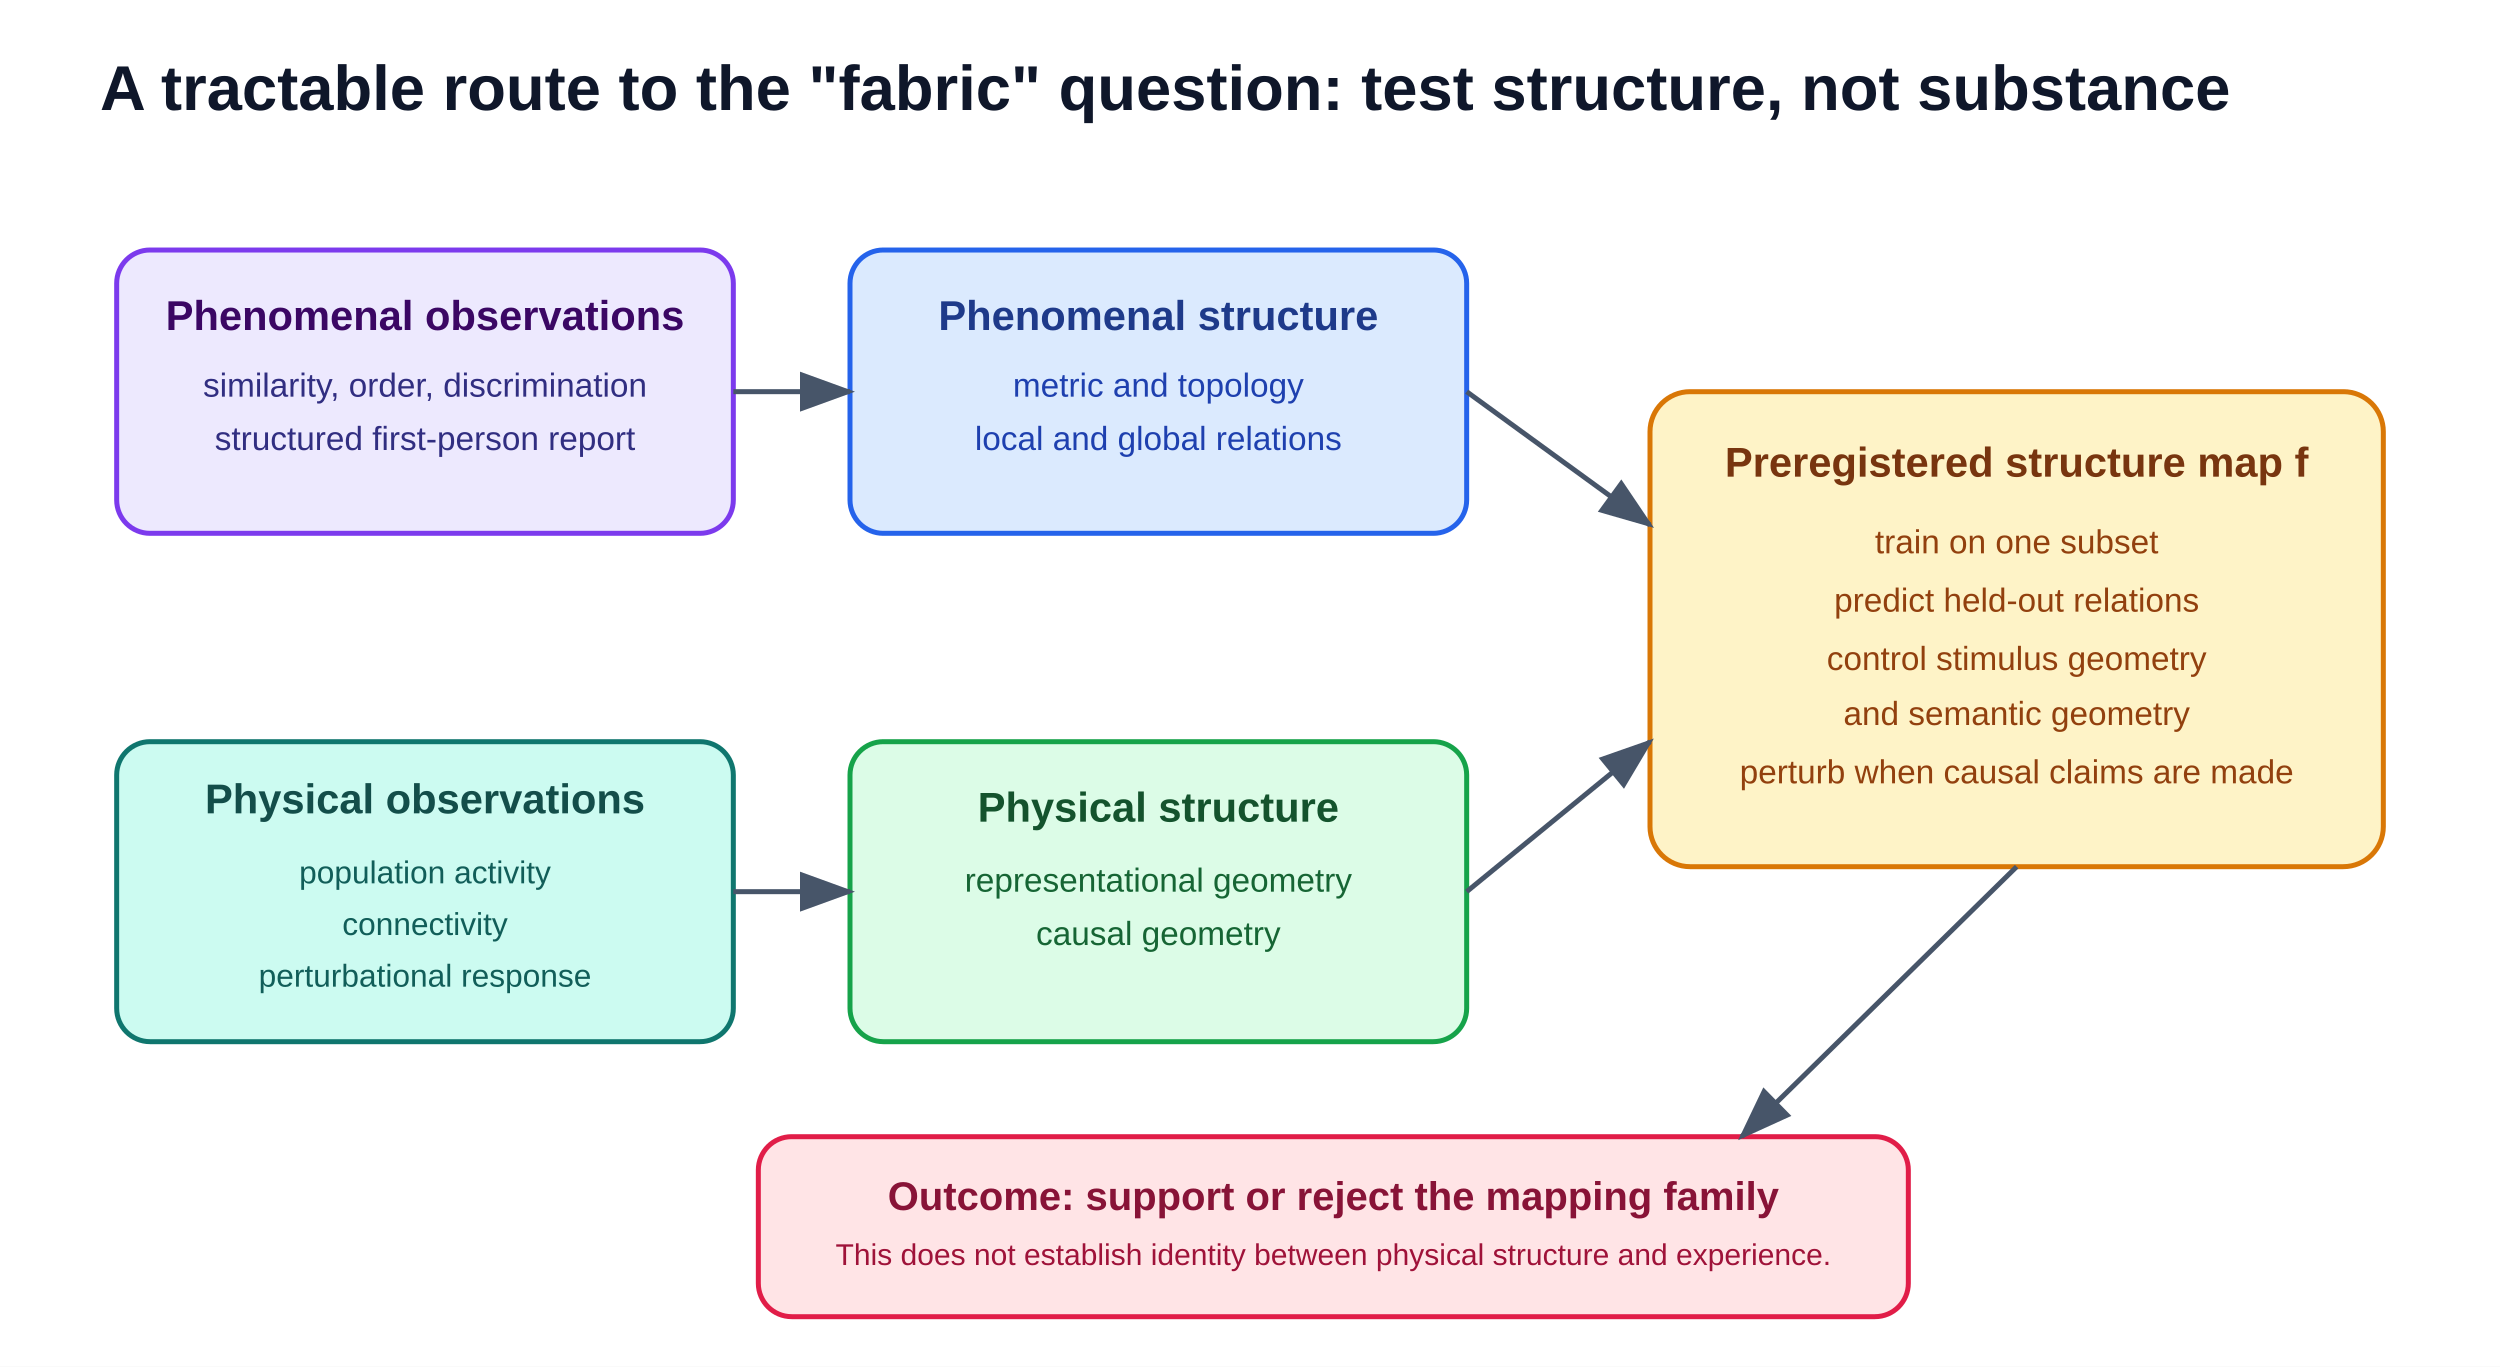
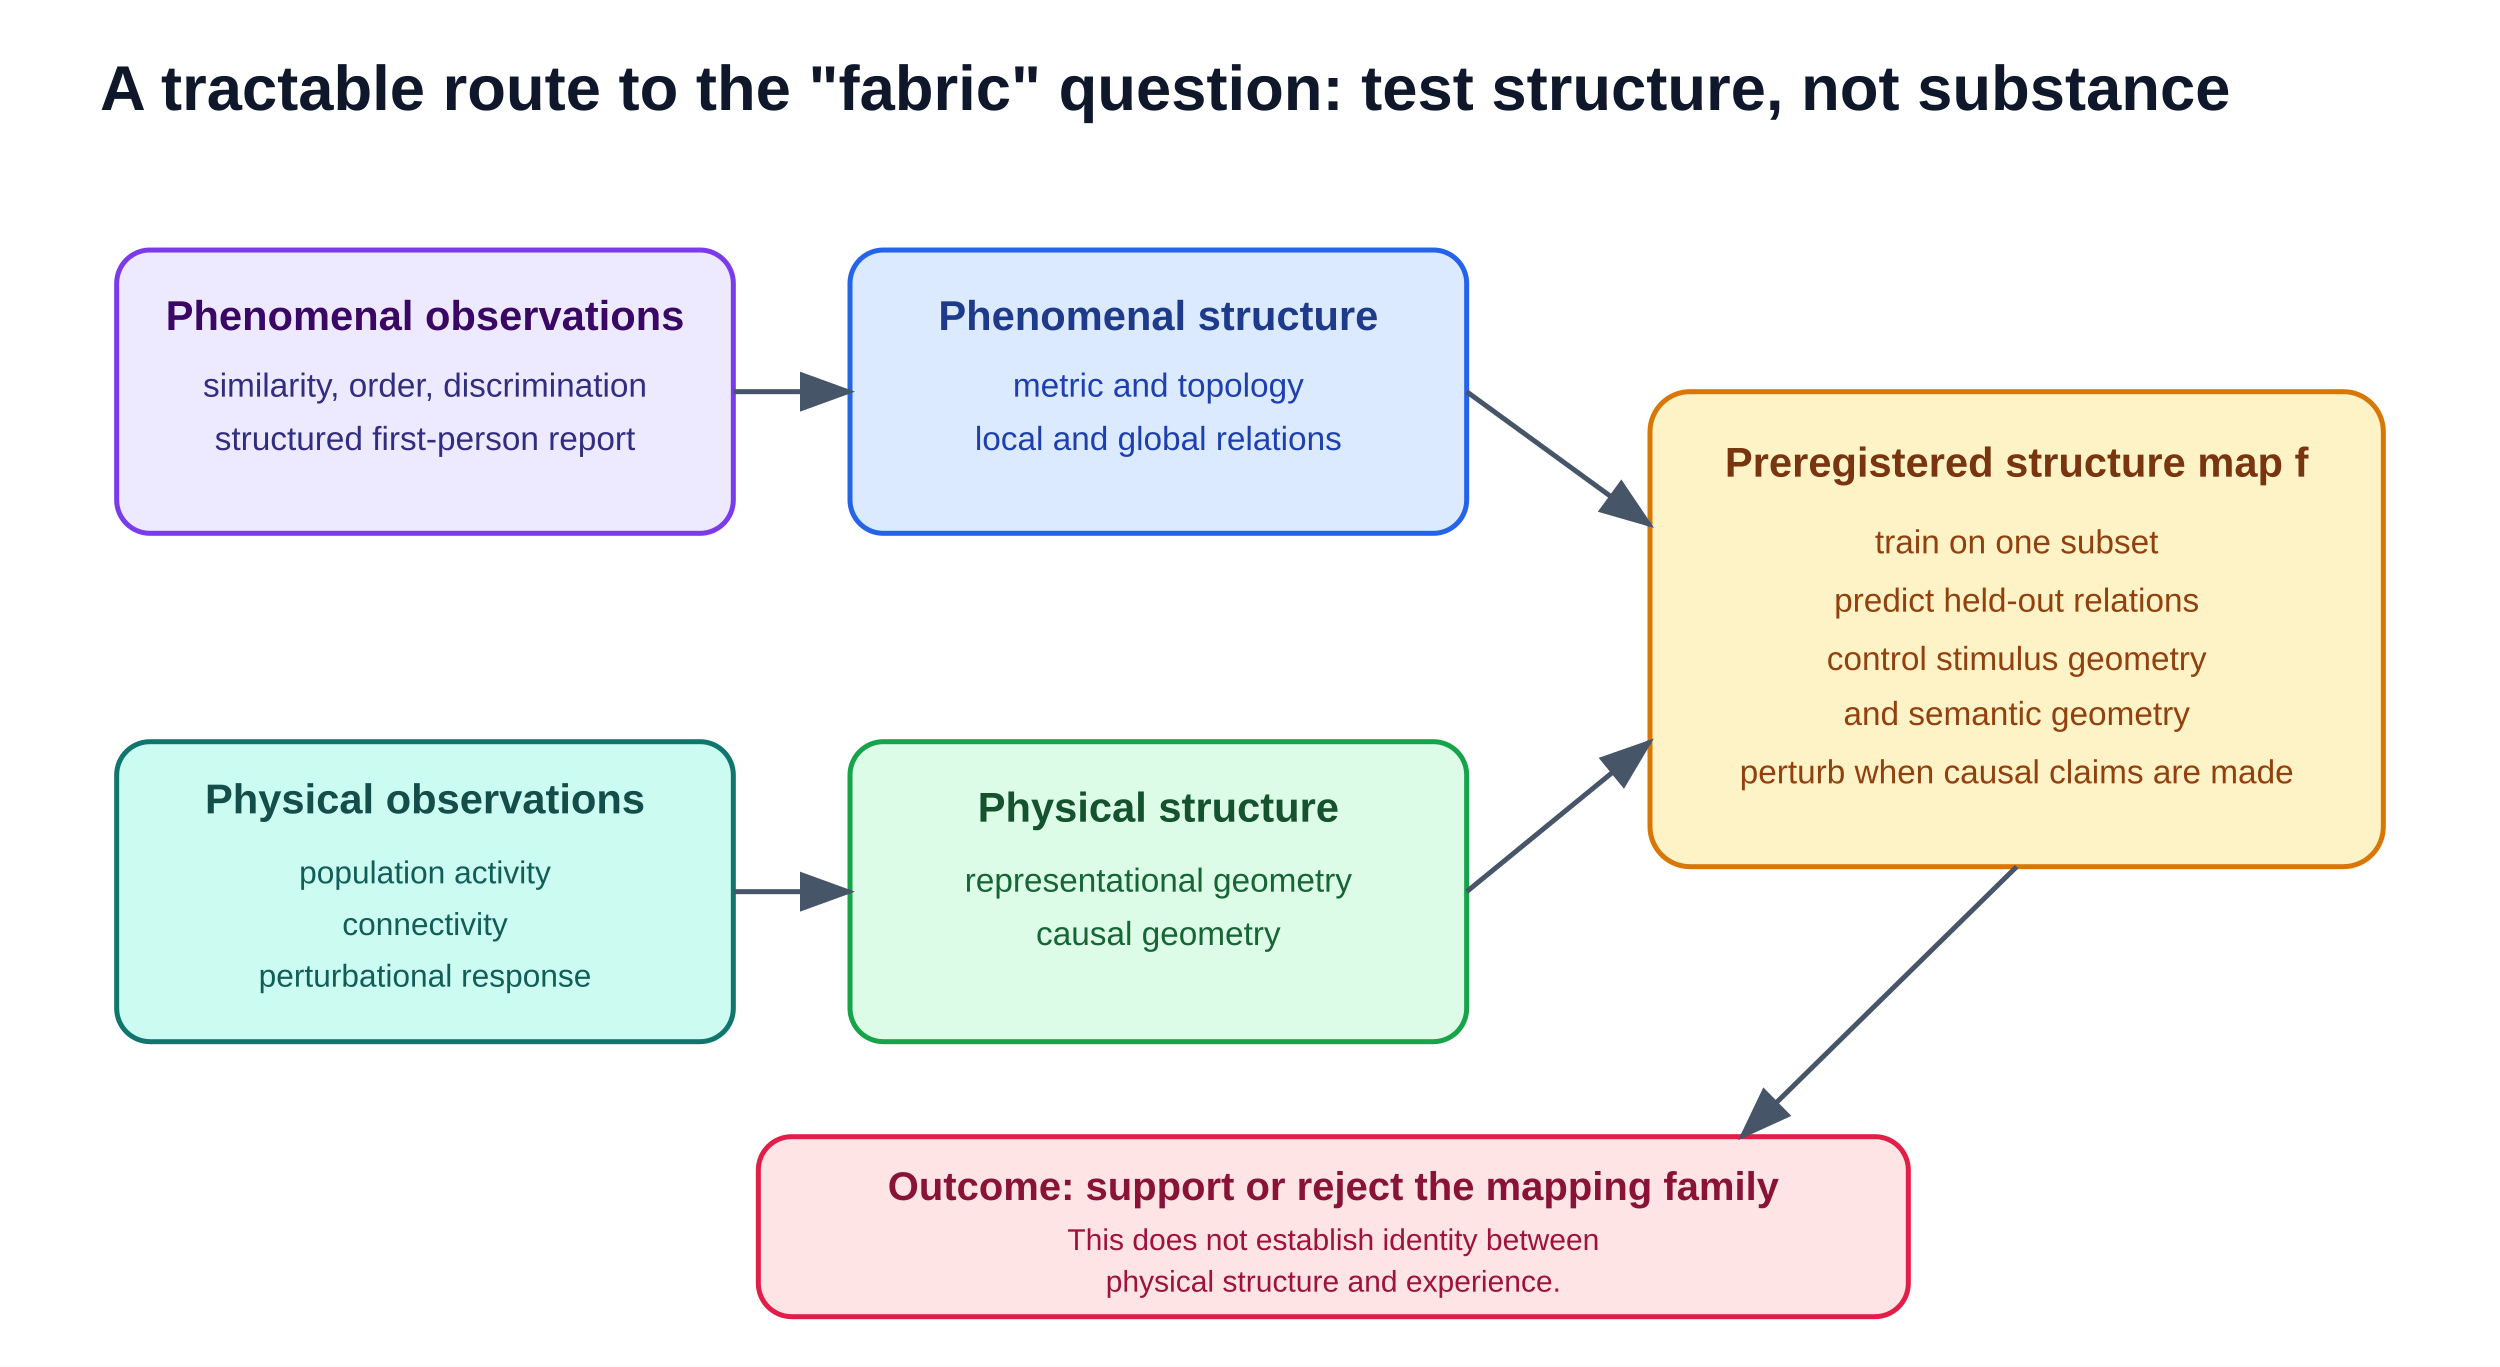
<svg xmlns="http://www.w3.org/2000/svg" width="1500" height="820" viewBox="0 0 1500 820" role="img" aria-labelledby="title desc">
  <defs>
    <marker id="arrow" markerWidth="12" markerHeight="12" refX="10" refY="4" orient="auto">
      <path d="M0,0 L0,8 L11,4 z" fill="#475569" />
    </marker>
  </defs>
  <rect width="1500" height="820" fill="#ffffff" />
  <text x="60" y="66" font-family="Arial,Helvetica,sans-serif" font-size="38" font-weight="700" fill="#0f172a">A tractable route to the "fabric" question: test structure, not substance</text>
-   <rect x="70" y="150" width="370" height="170" rx="20" fill="#ede9fe" stroke="#7c3aed" stroke-width="3" />
-   <text x="255" y="198" text-anchor="middle" font-family="Arial,Helvetica,sans-serif" font-size="25" font-weight="700" fill="#3b0764">Phenomenal observations</text>
-   <text x="255" y="238" text-anchor="middle" font-family="Arial,Helvetica,sans-serif" font-size="20" fill="#312e81">similarity, order, discrimination</text>
-   <text x="255" y="270" text-anchor="middle" font-family="Arial,Helvetica,sans-serif" font-size="20" fill="#312e81">structured first-person report</text>
-   <rect x="510" y="150" width="370" height="170" rx="20" fill="#dbeafe" stroke="#2563eb" stroke-width="3" />
-   <text x="695" y="198" text-anchor="middle" font-family="Arial,Helvetica,sans-serif" font-size="25" font-weight="700" fill="#1e3a8a">Phenomenal structure</text>
-   <text x="695" y="238" text-anchor="middle" font-family="Arial,Helvetica,sans-serif" font-size="20" fill="#1e40af">metric and topology</text>
-   <text x="695" y="270" text-anchor="middle" font-family="Arial,Helvetica,sans-serif" font-size="20" fill="#1e40af">local and global relations</text>
-   <rect x="70" y="445" width="370" height="180" rx="20" fill="#ccfbf1" stroke="#0f766e" stroke-width="3" />
-   <text x="255" y="488" text-anchor="middle" font-family="Arial,Helvetica,sans-serif" font-size="25" font-weight="700" fill="#134e4a">Physical observations</text>
-   <text x="255" y="530" text-anchor="middle" font-family="Arial,Helvetica,sans-serif" font-size="19" fill="#115e59">population activity</text>
-   <text x="255" y="561" text-anchor="middle" font-family="Arial,Helvetica,sans-serif" font-size="19" fill="#115e59">connectivity</text>
-   <text x="255" y="592" text-anchor="middle" font-family="Arial,Helvetica,sans-serif" font-size="19" fill="#115e59">perturbational response</text>
-   <rect x="510" y="445" width="370" height="180" rx="20" fill="#dcfce7" stroke="#16a34a" stroke-width="3" />
-   <text x="695" y="493" text-anchor="middle" font-family="Arial,Helvetica,sans-serif" font-size="25" font-weight="700" fill="#14532d">Physical structure</text>
-   <text x="695" y="535" text-anchor="middle" font-family="Arial,Helvetica,sans-serif" font-size="20" fill="#166534">representational geometry</text>
-   <text x="695" y="567" text-anchor="middle" font-family="Arial,Helvetica,sans-serif" font-size="20" fill="#166534">causal geometry</text>
-   <rect x="990" y="235" width="440" height="285" rx="24" fill="#fef3c7" stroke="#d97706" stroke-width="3" />
-   <text x="1210" y="286" text-anchor="middle" font-family="Arial,Helvetica,sans-serif" font-size="25" font-weight="700" fill="#78350f">Preregistered structure map f</text>
-   <text x="1210" y="332" text-anchor="middle" font-family="Arial,Helvetica,sans-serif" font-size="20" fill="#92400e">train on one subset</text>
-   <text x="1210" y="367" text-anchor="middle" font-family="Arial,Helvetica,sans-serif" font-size="20" fill="#92400e">predict held-out relations</text>
-   <text x="1210" y="402" text-anchor="middle" font-family="Arial,Helvetica,sans-serif" font-size="20" fill="#92400e">control stimulus geometry</text>
-   <text x="1210" y="435" text-anchor="middle" font-family="Arial,Helvetica,sans-serif" font-size="20" fill="#92400e">and semantic geometry</text>
-   <text x="1210" y="470" text-anchor="middle" font-family="Arial,Helvetica,sans-serif" font-size="20" fill="#92400e">perturb when causal claims are made</text>
+   <rect x="70" y="150" width="370" height="170" rx="20" fill="#ede9fe" stroke="#7c3aed" stroke-width="3" data-node="phenomenal-observations" />
+   <text x="255" y="198" text-anchor="middle" font-family="Arial,Helvetica,sans-serif" font-size="25" font-weight="700" fill="#3b0764" data-parent="phenomenal-observations">Phenomenal observations</text>
+   <text x="255" y="238" text-anchor="middle" font-family="Arial,Helvetica,sans-serif" font-size="20" fill="#312e81" data-parent="phenomenal-observations">similarity, order, discrimination</text>
+   <text x="255" y="270" text-anchor="middle" font-family="Arial,Helvetica,sans-serif" font-size="20" fill="#312e81" data-parent="phenomenal-observations">structured first-person report</text>
+   <rect x="510" y="150" width="370" height="170" rx="20" fill="#dbeafe" stroke="#2563eb" stroke-width="3" data-node="phenomenal-structure" />
+   <text x="695" y="198" text-anchor="middle" font-family="Arial,Helvetica,sans-serif" font-size="25" font-weight="700" fill="#1e3a8a" data-parent="phenomenal-structure">Phenomenal structure</text>
+   <text x="695" y="238" text-anchor="middle" font-family="Arial,Helvetica,sans-serif" font-size="20" fill="#1e40af" data-parent="phenomenal-structure">metric and topology</text>
+   <text x="695" y="270" text-anchor="middle" font-family="Arial,Helvetica,sans-serif" font-size="20" fill="#1e40af" data-parent="phenomenal-structure">local and global relations</text>
+   <rect x="70" y="445" width="370" height="180" rx="20" fill="#ccfbf1" stroke="#0f766e" stroke-width="3" data-node="physical-observations" />
+   <text x="255" y="488" text-anchor="middle" font-family="Arial,Helvetica,sans-serif" font-size="25" font-weight="700" fill="#134e4a" data-parent="physical-observations">Physical observations</text>
+   <text x="255" y="530" text-anchor="middle" font-family="Arial,Helvetica,sans-serif" font-size="19" fill="#115e59" data-parent="physical-observations">population activity</text>
+   <text x="255" y="561" text-anchor="middle" font-family="Arial,Helvetica,sans-serif" font-size="19" fill="#115e59" data-parent="physical-observations">connectivity</text>
+   <text x="255" y="592" text-anchor="middle" font-family="Arial,Helvetica,sans-serif" font-size="19" fill="#115e59" data-parent="physical-observations">perturbational response</text>
+   <rect x="510" y="445" width="370" height="180" rx="20" fill="#dcfce7" stroke="#16a34a" stroke-width="3" data-node="physical-structure" />
+   <text x="695" y="493" text-anchor="middle" font-family="Arial,Helvetica,sans-serif" font-size="25" font-weight="700" fill="#14532d" data-parent="physical-structure">Physical structure</text>
+   <text x="695" y="535" text-anchor="middle" font-family="Arial,Helvetica,sans-serif" font-size="20" fill="#166534" data-parent="physical-structure">representational geometry</text>
+   <text x="695" y="567" text-anchor="middle" font-family="Arial,Helvetica,sans-serif" font-size="20" fill="#166534" data-parent="physical-structure">causal geometry</text>
+   <rect x="990" y="235" width="440" height="285" rx="24" fill="#fef3c7" stroke="#d97706" stroke-width="3" data-node="mapping" />
+   <text x="1210" y="286" text-anchor="middle" font-family="Arial,Helvetica,sans-serif" font-size="25" font-weight="700" fill="#78350f" data-parent="mapping">Preregistered structure map f</text>
+   <text x="1210" y="332" text-anchor="middle" font-family="Arial,Helvetica,sans-serif" font-size="20" fill="#92400e" data-parent="mapping">train on one subset</text>
+   <text x="1210" y="367" text-anchor="middle" font-family="Arial,Helvetica,sans-serif" font-size="20" fill="#92400e" data-parent="mapping">predict held-out relations</text>
+   <text x="1210" y="402" text-anchor="middle" font-family="Arial,Helvetica,sans-serif" font-size="20" fill="#92400e" data-parent="mapping">control stimulus geometry</text>
+   <text x="1210" y="435" text-anchor="middle" font-family="Arial,Helvetica,sans-serif" font-size="20" fill="#92400e" data-parent="mapping">and semantic geometry</text>
+   <text x="1210" y="470" text-anchor="middle" font-family="Arial,Helvetica,sans-serif" font-size="20" fill="#92400e" data-parent="mapping">perturb when causal claims are made</text>
  <path d="M440 235 L510 235" stroke="#475569" stroke-width="3" fill="none" marker-end="url(#arrow)" />
  <path d="M440 535 L510 535" stroke="#475569" stroke-width="3" fill="none" marker-end="url(#arrow)" />
  <path d="M880 235 L990 315" stroke="#475569" stroke-width="3" fill="none" marker-end="url(#arrow)" />
  <path d="M880 535 L990 445" stroke="#475569" stroke-width="3" fill="none" marker-end="url(#arrow)" />
-   <rect x="455" y="682" width="690" height="108" rx="20" fill="#ffe4e6" stroke="#e11d48" stroke-width="3" />
-   <text x="800" y="726" text-anchor="middle" font-family="Arial,Helvetica,sans-serif" font-size="24" font-weight="700" fill="#881337">Outcome: support or reject the mapping family</text>
-   <text x="800" y="759" text-anchor="middle" font-family="Arial,Helvetica,sans-serif" font-size="18" fill="#9f1239">This does not establish identity between physical structure and experience.</text>
+   <rect x="455" y="682" width="690" height="108" rx="20" fill="#ffe4e6" stroke="#e11d48" stroke-width="3" data-node="outcome" />
+   <text x="800" y="720" text-anchor="middle" font-family="Arial,Helvetica,sans-serif" font-size="24" font-weight="700" fill="#881337" data-parent="outcome">Outcome: support or reject the mapping family</text>
+   <text x="800" y="750" text-anchor="middle" font-family="Arial,Helvetica,sans-serif" font-size="18" fill="#9f1239" data-parent="outcome">This does not establish identity between</text>
+   <text x="800" y="775" text-anchor="middle" font-family="Arial,Helvetica,sans-serif" font-size="18" fill="#9f1239" data-parent="outcome">physical structure and experience.</text>
  <path d="M1210 520 L1045 682" stroke="#475569" stroke-width="3" fill="none" marker-end="url(#arrow)" />
</svg>
